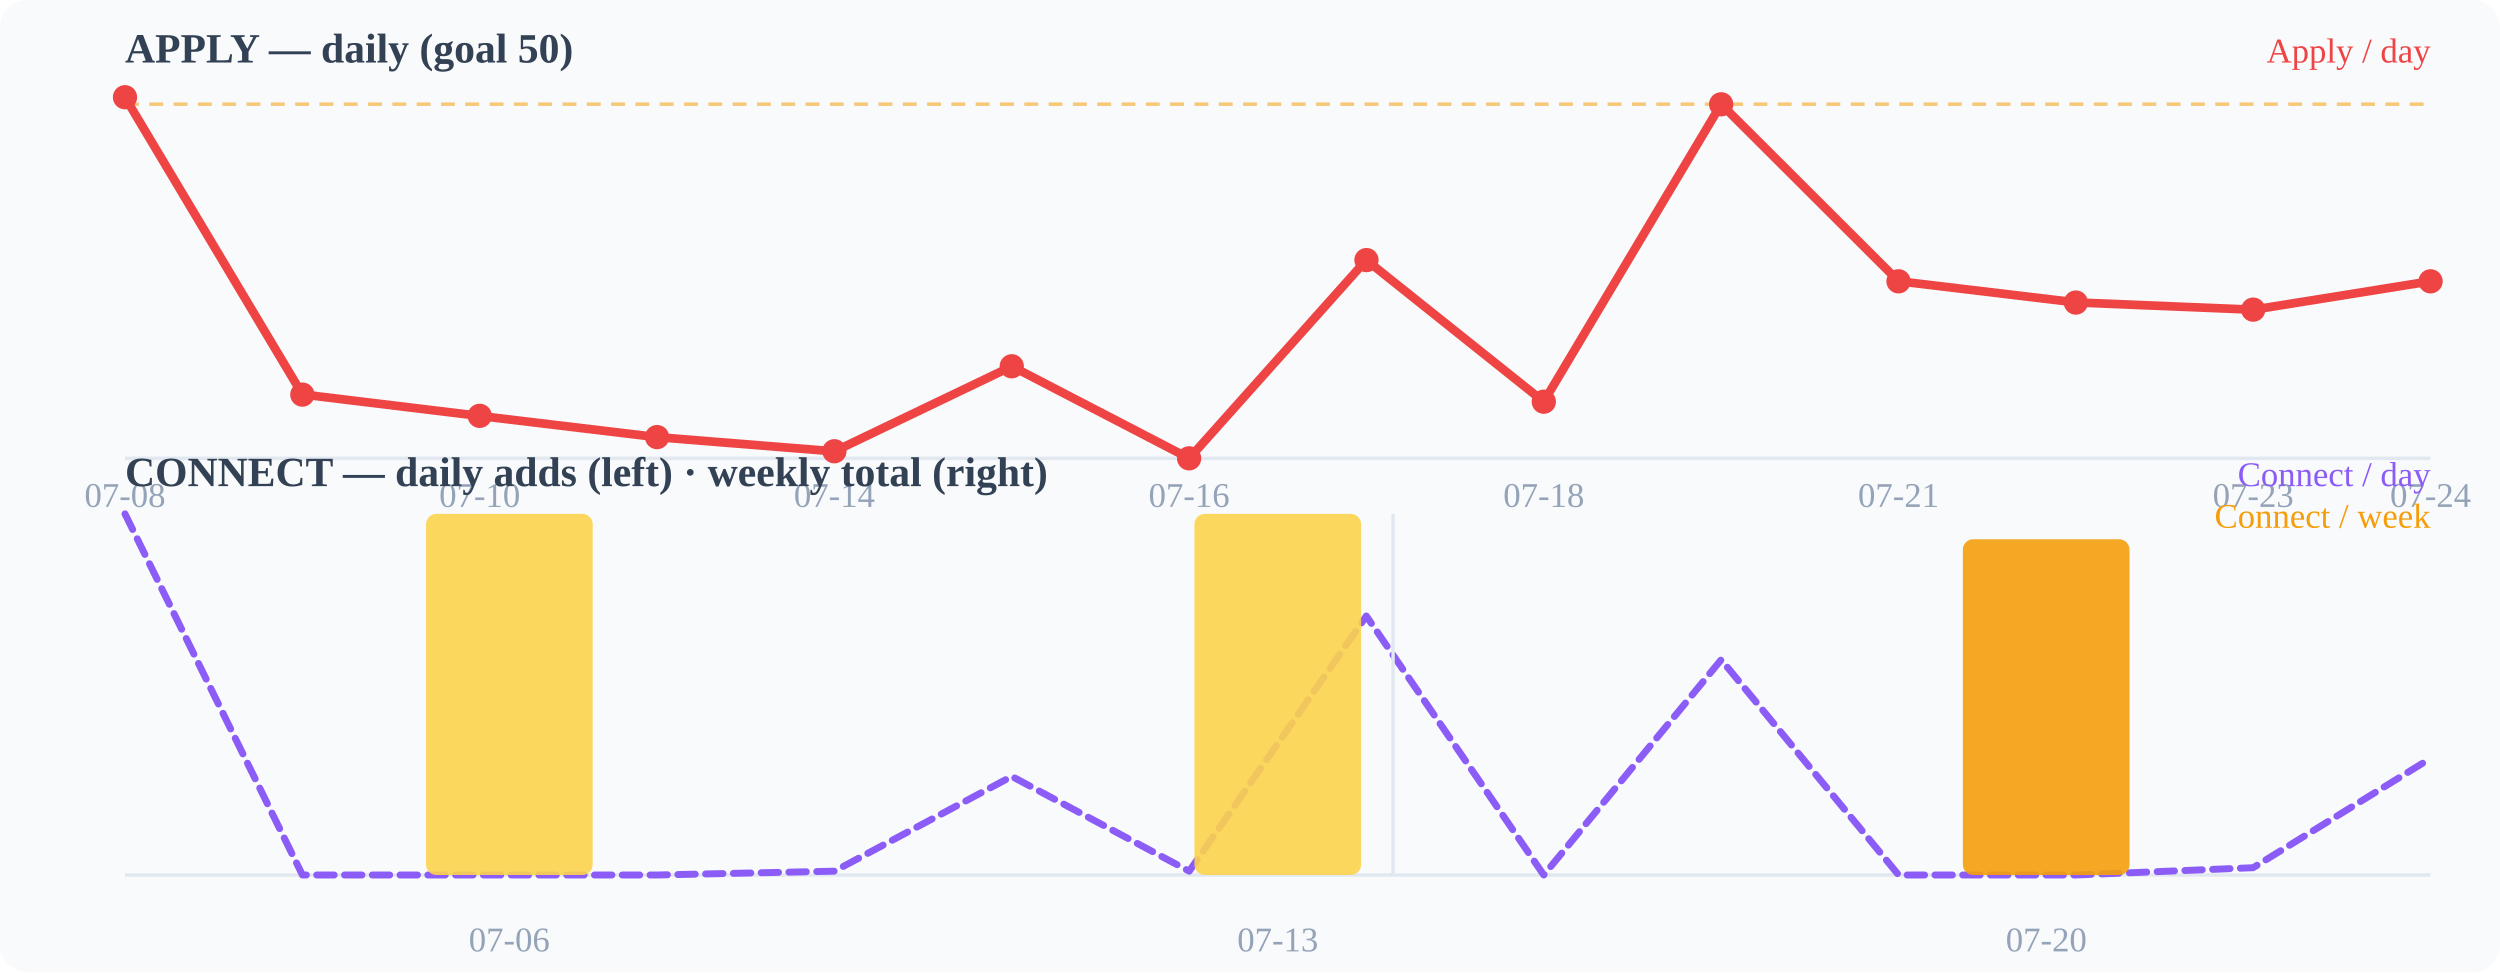
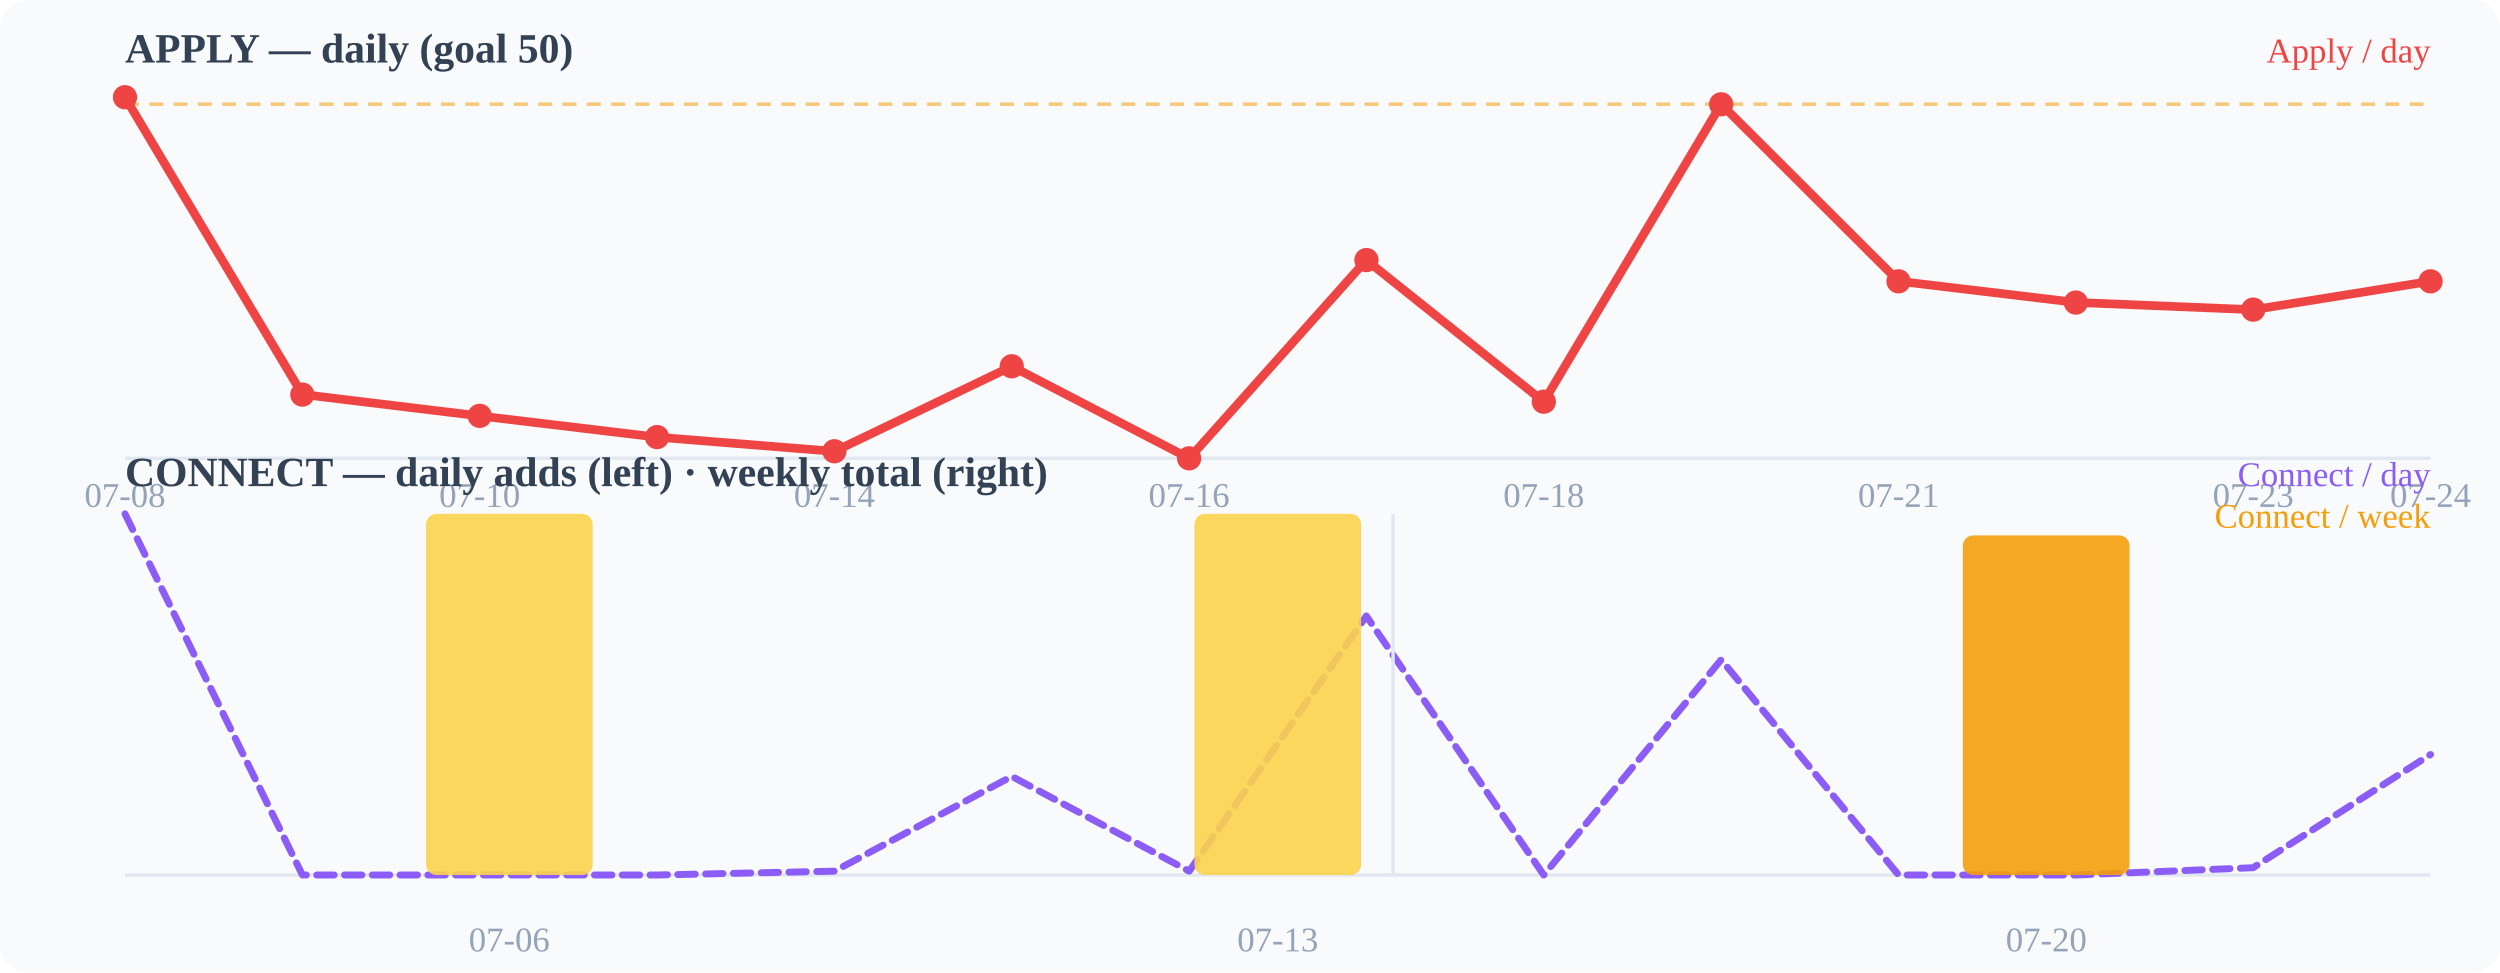
<svg xmlns="http://www.w3.org/2000/svg" width="720" height="280" viewBox="0 0 720 280">
  <rect width="720" height="280" fill="#f8fafc" rx="8" />
  <text x="36" y="18" font-size="12" font-weight="600" fill="#334155">APPLY — daily (goal 50)</text>
  <line x1="36" y1="132" x2="700" y2="132" stroke="#e2e8f0" stroke-width="1" />
  <line x1="36" y1="30.0" x2="700" y2="30.0" stroke="#f59e0b" stroke-width="1" stroke-dasharray="4 3" opacity="0.55" />
  <polyline points="36.0,28.0 87.1,113.6 138.2,119.8 189.2,125.9 240.3,130.0 291.4,105.5 342.5,132.0 393.5,74.9 444.6,115.7 495.7,30.0 546.8,81.0 597.8,87.1 648.9,89.2 700.0,81.0" fill="none" stroke="#ef4444" stroke-width="2.5" stroke-linecap="round" stroke-linejoin="round" />
  <circle cx="36" cy="28" r="3.5" fill="#ef4444" />
  <circle cx="87.077" cy="113.647" r="3.5" fill="#ef4444" />
  <circle cx="138.154" cy="119.765" r="3.5" fill="#ef4444" />
  <circle cx="189.231" cy="125.882" r="3.5" fill="#ef4444" />
  <circle cx="240.308" cy="129.961" r="3.5" fill="#ef4444" />
  <circle cx="291.385" cy="105.49" r="3.5" fill="#ef4444" />
  <circle cx="342.462" cy="132" r="3.5" fill="#ef4444" />
  <circle cx="393.538" cy="74.902" r="3.5" fill="#ef4444" />
  <circle cx="444.615" cy="115.686" r="3.5" fill="#ef4444" />
  <circle cx="495.692" cy="30.039" r="3.5" fill="#ef4444" />
  <circle cx="546.769" cy="81.02" r="3.5" fill="#ef4444" />
  <circle cx="597.846" cy="87.137" r="3.5" fill="#ef4444" />
  <circle cx="648.923" cy="89.176" r="3.5" fill="#ef4444" />
  <circle cx="700" cy="81.02" r="3.5" fill="#ef4444" />
  <text x="36" y="146" font-size="10" fill="#94a3b8" text-anchor="middle">07-08</text>
  <text x="138.154" y="146" font-size="10" fill="#94a3b8" text-anchor="middle">07-10</text>
  <text x="240.308" y="146" font-size="10" fill="#94a3b8" text-anchor="middle">07-14</text>
  <text x="342.462" y="146" font-size="10" fill="#94a3b8" text-anchor="middle">07-16</text>
  <text x="444.615" y="146" font-size="10" fill="#94a3b8" text-anchor="middle">07-18</text>
  <text x="546.769" y="146" font-size="10" fill="#94a3b8" text-anchor="middle">07-21</text>
  <text x="648.923" y="146" font-size="10" fill="#94a3b8" text-anchor="middle">07-23</text>
  <text x="700" y="146" font-size="10" fill="#94a3b8" text-anchor="middle">07-24</text>
  <text x="36" y="140" font-size="12" font-weight="600" fill="#334155">CONNECT — daily adds (left) · weekly total (right)</text>
  <line x1="36" y1="252" x2="700" y2="252" stroke="#e2e8f0" stroke-width="1" />
-   <polyline points="36.0,148.0 87.1,252.0 138.2,252.0 189.2,252.0 240.3,250.9 291.4,223.6 342.5,250.9 393.5,177.4 444.6,252.0 495.7,190.0 546.8,252.0 597.8,252.0 648.9,249.9 700.0,218.4" fill="none" stroke="#8b5cf6" stroke-width="2" stroke-linecap="round" stroke-linejoin="round" stroke-dasharray="5 3" />
+   <polyline points="36.0,148.0 87.1,252.0 138.2,252.0 189.2,252.0 240.3,250.9 291.4,223.6 342.5,250.9 393.5,177.4 444.6,252.0 495.7,190.0 546.8,252.0 597.8,252.0 648.9,249.9 700.0,217.3" fill="none" stroke="#8b5cf6" stroke-width="2" stroke-linecap="round" stroke-linejoin="round" stroke-dasharray="5 3" />
  <rect x="122.7" y="148.0" width="48" height="104.0" rx="3" fill="#fcd34d" opacity="0.9" />
  <rect x="344.0" y="148.0" width="48" height="104.0" rx="3" fill="#fcd34d" opacity="0.9" />
-   <rect x="565.3" y="155.3" width="48" height="96.7" rx="3" fill="#f59e0b" opacity="0.9" />
+   <rect x="565.3" y="154.2" width="48" height="97.8" rx="3" fill="#f59e0b" opacity="0.9" />
  <line x1="401.2" y1="148" x2="401.2" y2="252" stroke="#e2e8f0" stroke-width="1" />
  <text x="146.667" y="274" font-size="10" fill="#94a3b8" text-anchor="middle">07-06</text>
  <text x="368" y="274" font-size="10" fill="#94a3b8" text-anchor="middle">07-13</text>
  <text x="589.333" y="274" font-size="10" fill="#94a3b8" text-anchor="middle">07-20</text>
  <text x="700" y="18" font-size="10" fill="#ef4444" text-anchor="end">Apply / day</text>
  <text x="700" y="140" font-size="10" fill="#8b5cf6" text-anchor="end">Connect / day</text>
  <text x="700" y="152" font-size="10" fill="#f59e0b" text-anchor="end">Connect / week</text>
</svg>
